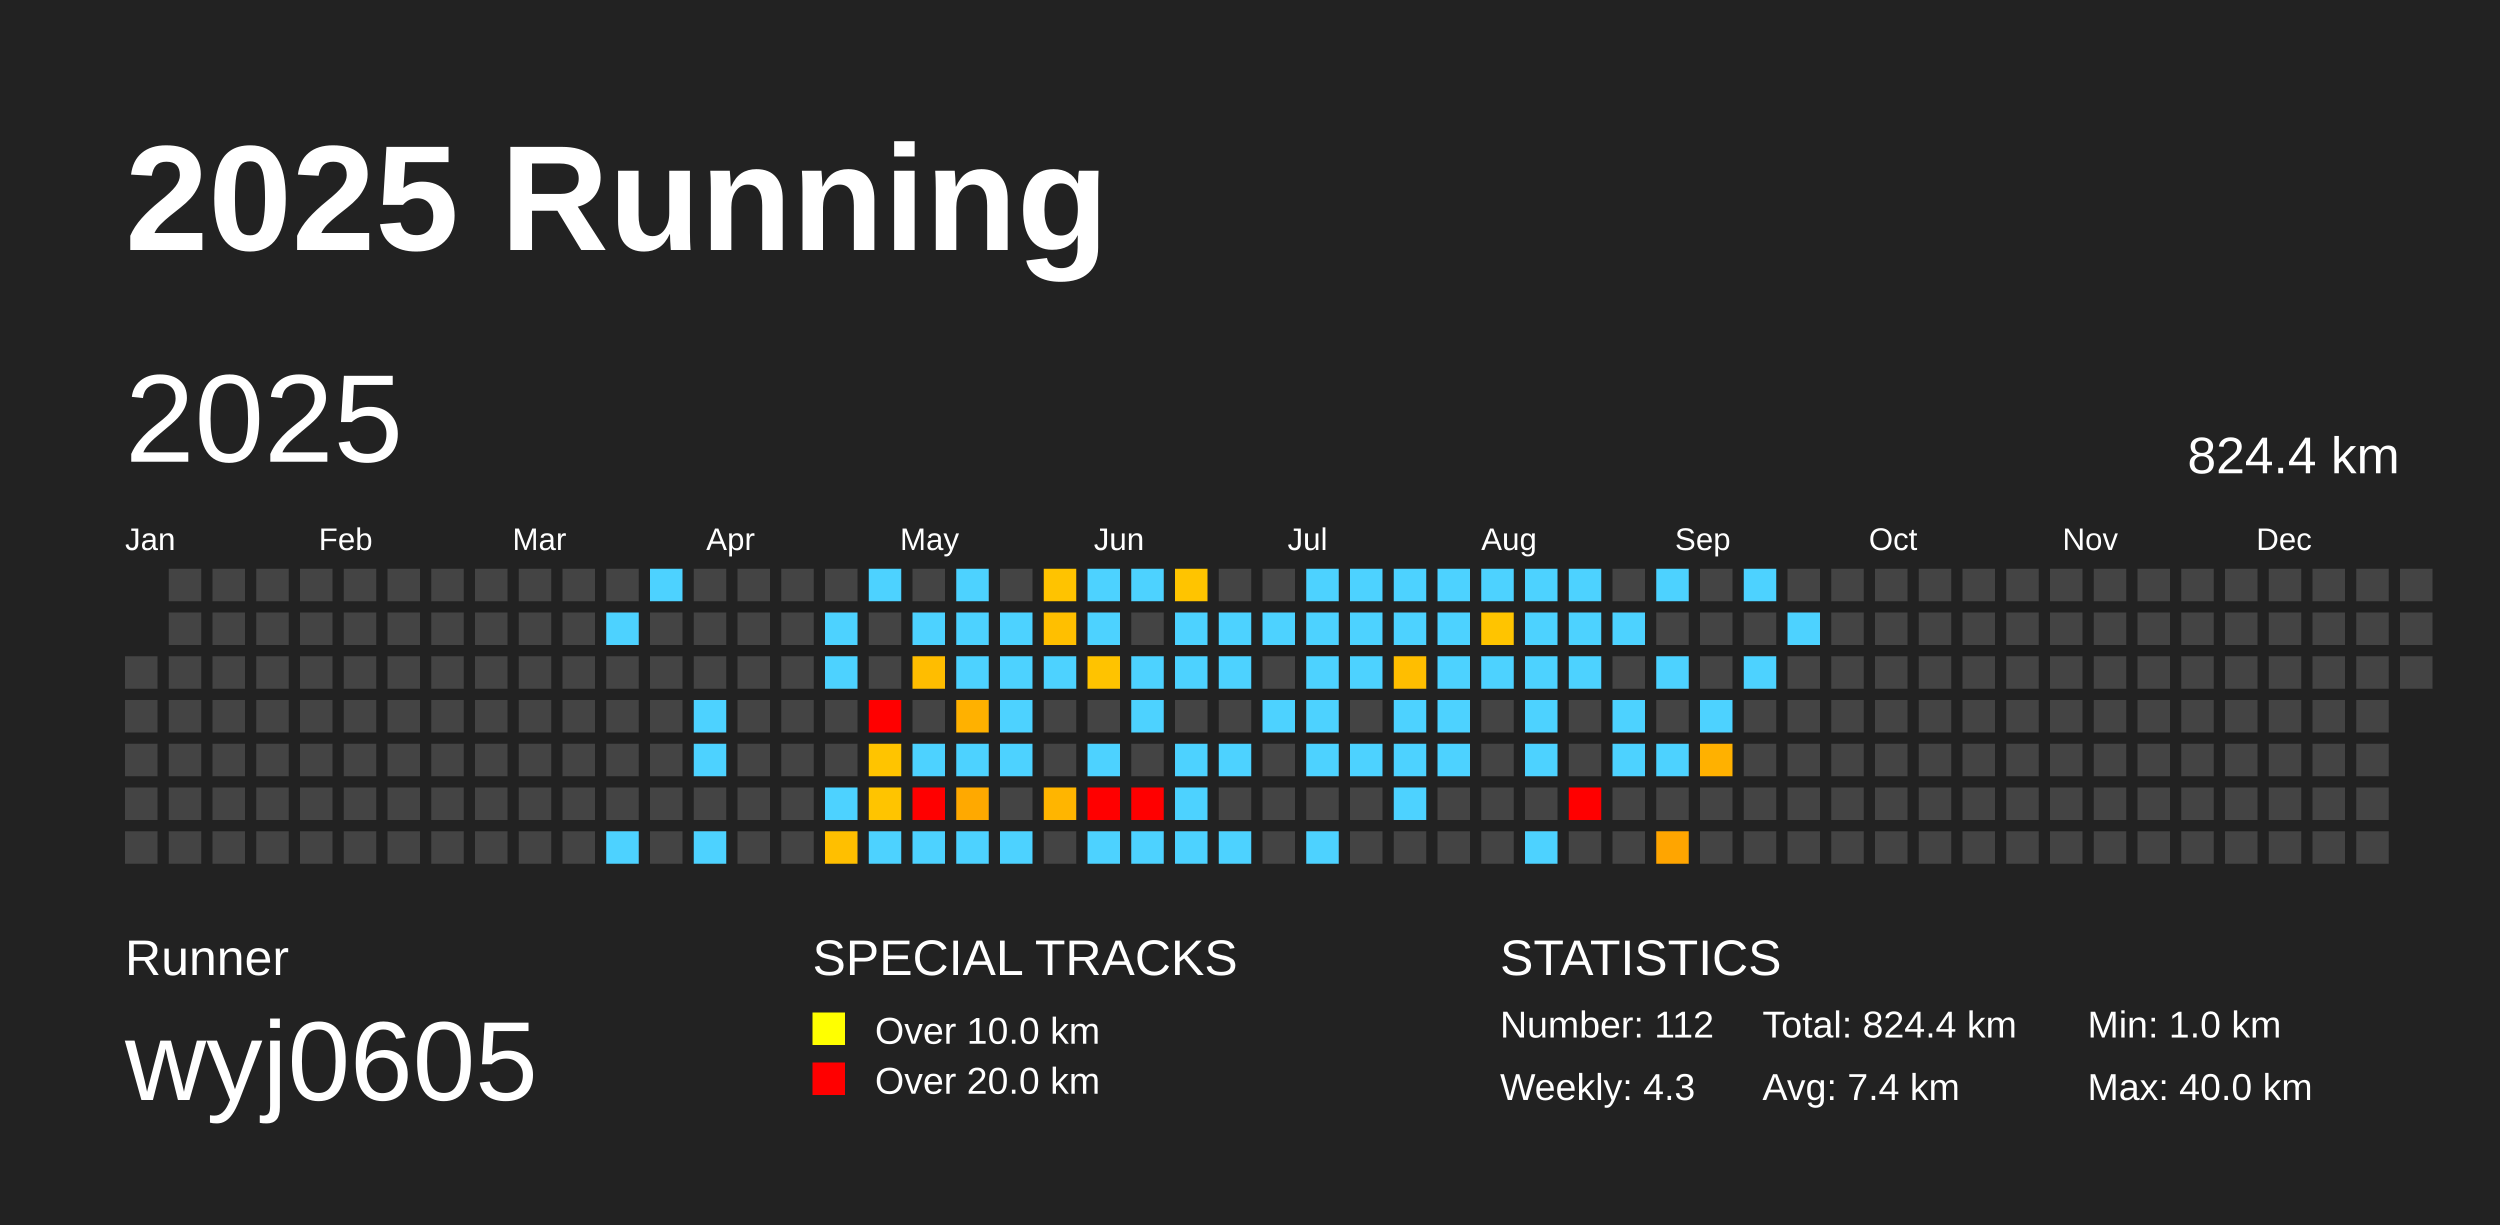
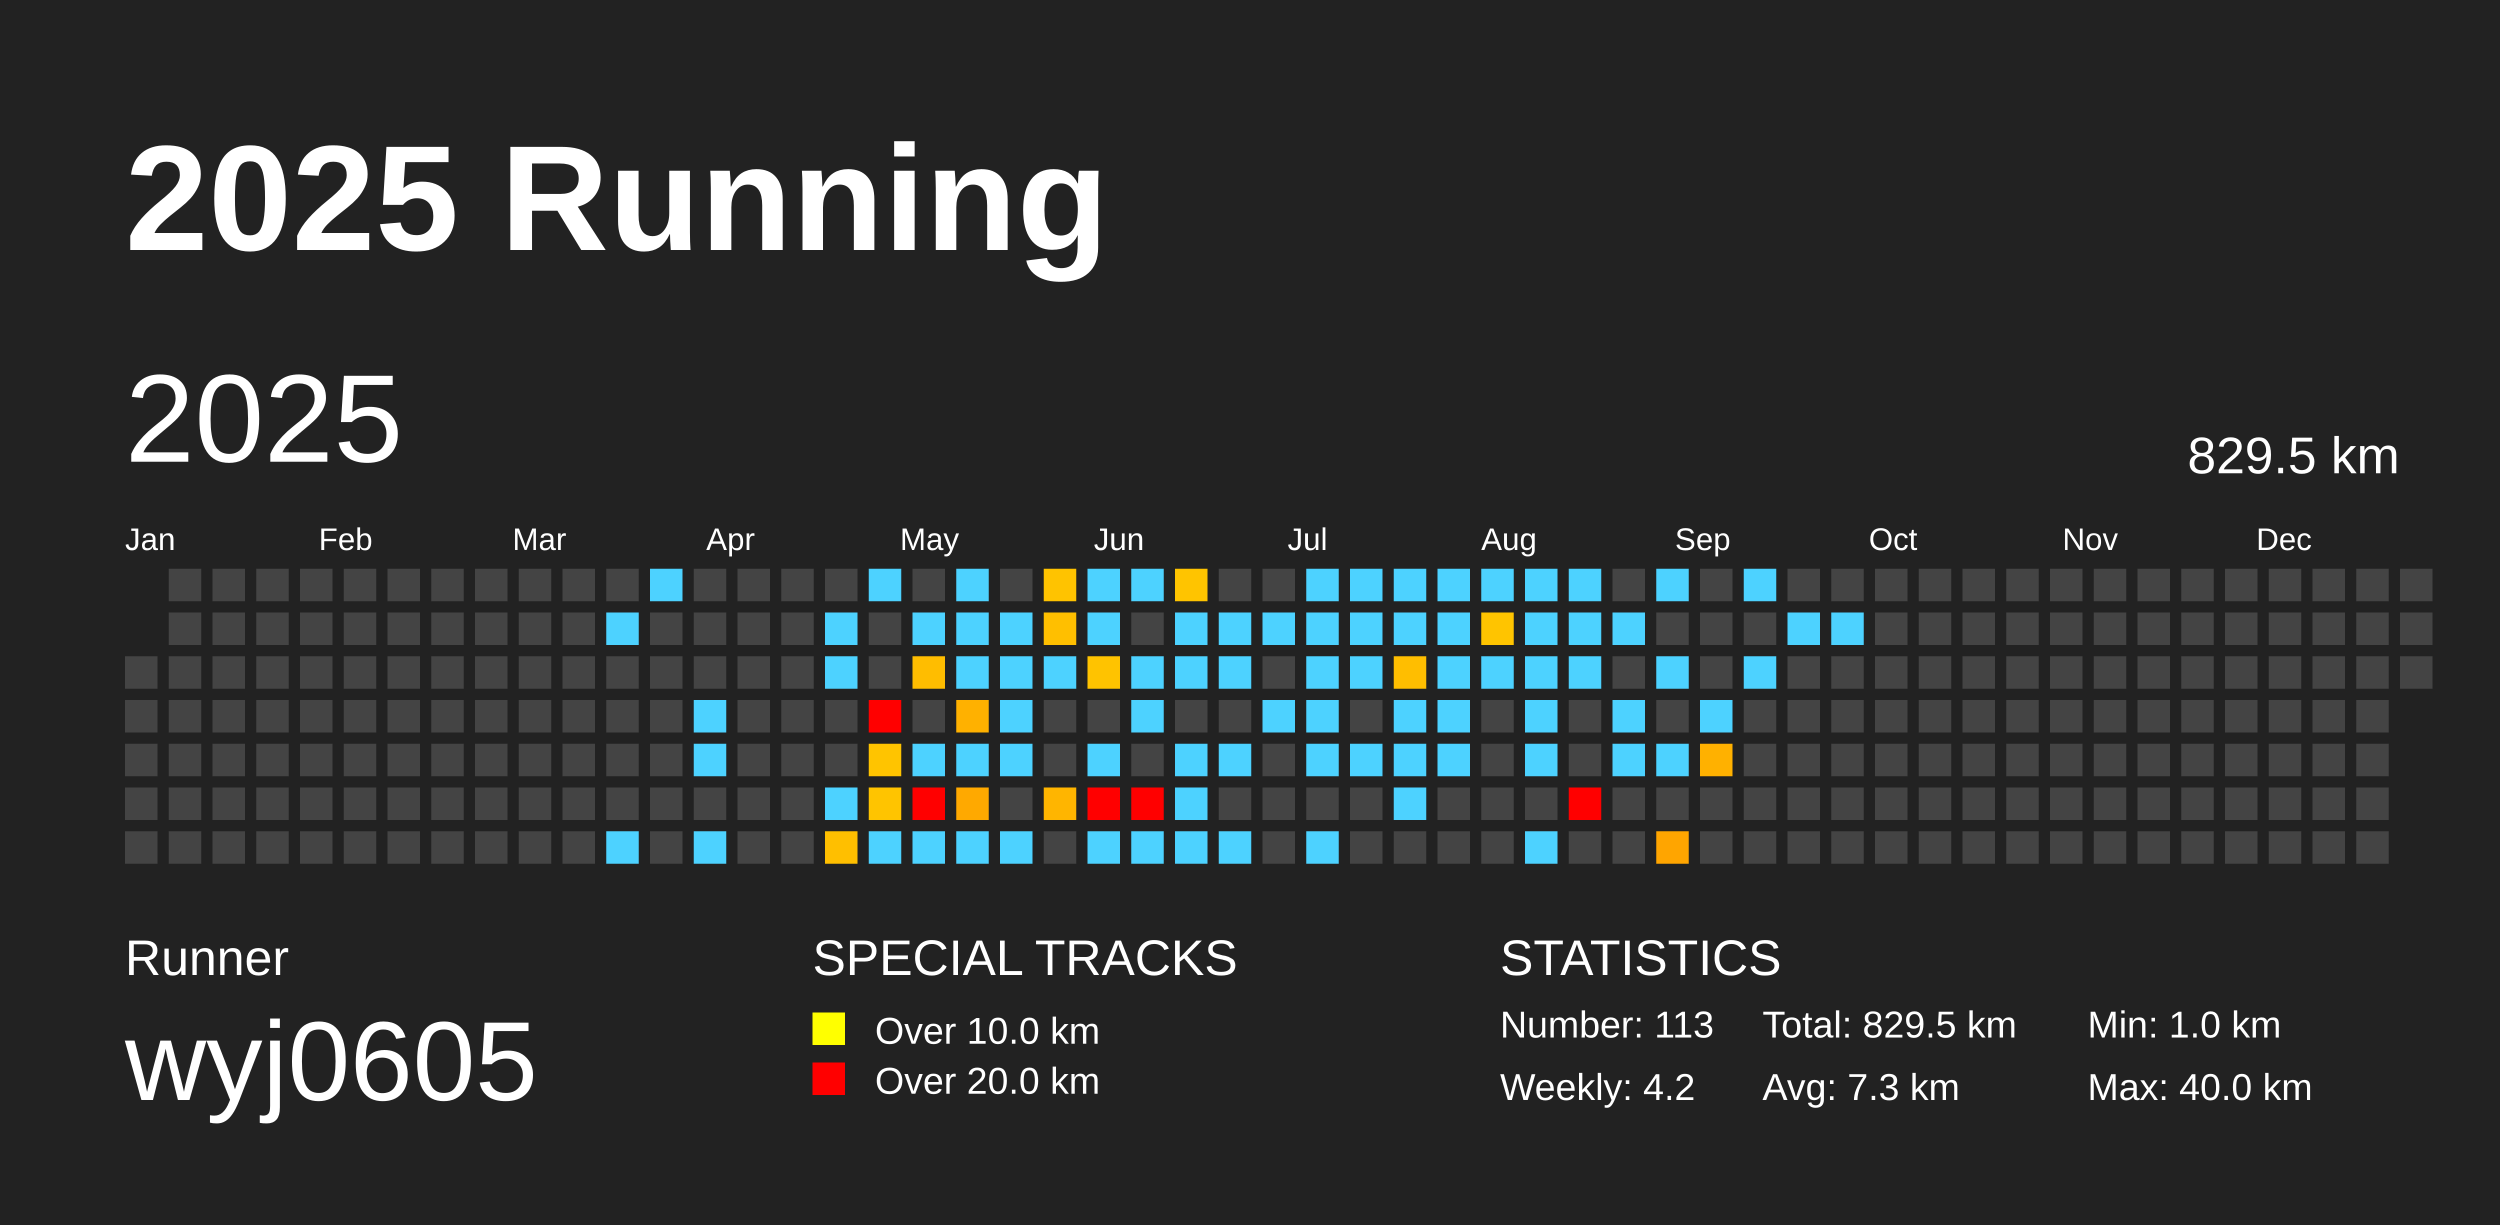
<svg xmlns="http://www.w3.org/2000/svg" baseProfile="full" height="98mm" version="1.1" viewBox="0,0,200,98" width="200mm">
  <defs />
  <rect fill="#222222" height="98" width="200" x="0" y="0" />
  <text fill="#FFFFFF" style="font-size:12px; font-family:Arial; font-weight:bold;" x="10" y="20">2025 Running</text>
  <text fill="#FFFFFF" style="font-size:4px; font-family:Arial" x="10" y="78">Runner</text>
  <text fill="#FFFFFF" style="font-size:9px; font-family:Arial" x="10" y="88">wyj0605</text>
  <text fill="#FFFFFF" style="font-size:4px; font-family:Arial" x="65" y="78">SPECIAL TRACKS</text>
  <rect fill="yellow" height="2.6" width="2.6" x="65" y="81" />
  <text fill="#FFFFFF" style="font-size:3px; font-family:Arial" x="70" y="83.5">Over 10.0 km</text>
  <rect fill="red" height="2.6" width="2.6" x="65" y="85" />
  <text fill="#FFFFFF" style="font-size:3px; font-family:Arial" x="70" y="87.5">Over 20.0 km</text>
  <text fill="#FFFFFF" style="font-size:4px; font-family:Arial" x="120" y="78">STATISTICS</text>
-   <text fill="#FFFFFF" style="font-size:3px; font-family:Arial" x="120" y="83">Number: 112</text>
-   <text fill="#FFFFFF" style="font-size:3px; font-family:Arial" x="120" y="88">Weekly: 4.3</text>
-   <text fill="#FFFFFF" style="font-size:3px; font-family:Arial" x="141" y="83">Total: 824.4 km</text>
-   <text fill="#FFFFFF" style="font-size:3px; font-family:Arial" x="141" y="88">Avg: 7.4 km</text>
+   <text fill="#FFFFFF" style="font-size:3px; font-family:Arial" x="120" y="83">Number: 113</text>
+   <text fill="#FFFFFF" style="font-size:3px; font-family:Arial" x="120" y="88">Weekly: 4.2</text>
+   <text fill="#FFFFFF" style="font-size:3px; font-family:Arial" x="141" y="83">Total: 829.5 km</text>
+   <text fill="#FFFFFF" style="font-size:3px; font-family:Arial" x="141" y="88">Avg: 7.3 km</text>
  <text fill="#FFFFFF" style="font-size:3px; font-family:Arial" x="167" y="83">Min: 1.0 km</text>
  <text fill="#FFFFFF" style="font-size:3px; font-family:Arial" x="167" y="88">Max: 40.0 km</text>
  <text dominant-baseline="hanging" fill="#FFFFFF" style="font-size:10.0px; font-family:Arial;" x="10" y="30">2025</text>
-   <text dominant-baseline="hanging" fill="#FFFFFF" style="font-size:4.125px; font-family:Arial;" x="175" y="35">824.4 km</text>
+   <text dominant-baseline="hanging" fill="#FFFFFF" style="font-size:4.125px; font-family:Arial;" x="175" y="35">829.5 km</text>
  <text fill="#FFFFFF" style="font-size:2.5px; font-family:Arial" x="10.0" y="44">Jan</text>
  <text fill="#FFFFFF" style="font-size:2.5px; font-family:Arial" x="25.5" y="44">Feb</text>
  <text fill="#FFFFFF" style="font-size:2.5px; font-family:Arial" x="41.0" y="44">Mar</text>
  <text fill="#FFFFFF" style="font-size:2.5px; font-family:Arial" x="56.5" y="44">Apr</text>
  <text fill="#FFFFFF" style="font-size:2.5px; font-family:Arial" x="72.0" y="44">May</text>
  <text fill="#FFFFFF" style="font-size:2.5px; font-family:Arial" x="87.5" y="44">Jun</text>
  <text fill="#FFFFFF" style="font-size:2.5px; font-family:Arial" x="103.0" y="44">Jul</text>
  <text fill="#FFFFFF" style="font-size:2.5px; font-family:Arial" x="118.5" y="44">Aug</text>
  <text fill="#FFFFFF" style="font-size:2.5px; font-family:Arial" x="134.0" y="44">Sep</text>
  <text fill="#FFFFFF" style="font-size:2.5px; font-family:Arial" x="149.5" y="44">Oct</text>
  <text fill="#FFFFFF" style="font-size:2.5px; font-family:Arial" x="165.0" y="44">Nov</text>
  <text fill="#FFFFFF" style="font-size:2.5px; font-family:Arial" x="180.5" y="44">Dec</text>
  <rect fill="#444444" height="2.6" width="2.6" x="10.0" y="52.5" />
  <rect fill="#444444" height="2.6" width="2.6" x="10.0" y="56.0" />
  <rect fill="#444444" height="2.6" width="2.6" x="10.0" y="59.5" />
  <rect fill="#444444" height="2.6" width="2.6" x="10.0" y="63.0" />
  <rect fill="#444444" height="2.6" width="2.6" x="10.0" y="66.5" />
  <rect fill="#444444" height="2.6" width="2.6" x="13.5" y="45.5" />
  <rect fill="#444444" height="2.6" width="2.6" x="13.5" y="49.0" />
  <rect fill="#444444" height="2.6" width="2.6" x="13.5" y="52.5" />
  <rect fill="#444444" height="2.6" width="2.6" x="13.5" y="56.0" />
  <rect fill="#444444" height="2.6" width="2.6" x="13.5" y="59.5" />
  <rect fill="#444444" height="2.6" width="2.6" x="13.5" y="63.0" />
  <rect fill="#444444" height="2.6" width="2.6" x="13.5" y="66.5" />
  <rect fill="#444444" height="2.6" width="2.6" x="17.0" y="45.5" />
  <rect fill="#444444" height="2.6" width="2.6" x="17.0" y="49.0" />
  <rect fill="#444444" height="2.6" width="2.6" x="17.0" y="52.5" />
  <rect fill="#444444" height="2.6" width="2.6" x="17.0" y="56.0" />
  <rect fill="#444444" height="2.6" width="2.6" x="17.0" y="59.5" />
  <rect fill="#444444" height="2.6" width="2.6" x="17.0" y="63.0" />
  <rect fill="#444444" height="2.6" width="2.6" x="17.0" y="66.5" />
  <rect fill="#444444" height="2.6" width="2.6" x="20.5" y="45.5" />
  <rect fill="#444444" height="2.6" width="2.6" x="20.5" y="49.0" />
  <rect fill="#444444" height="2.6" width="2.6" x="20.5" y="52.5" />
  <rect fill="#444444" height="2.6" width="2.6" x="20.5" y="56.0" />
  <rect fill="#444444" height="2.6" width="2.6" x="20.5" y="59.5" />
  <rect fill="#444444" height="2.6" width="2.6" x="20.5" y="63.0" />
  <rect fill="#444444" height="2.6" width="2.6" x="20.5" y="66.5" />
  <rect fill="#444444" height="2.6" width="2.6" x="24.0" y="45.5" />
  <rect fill="#444444" height="2.6" width="2.6" x="24.0" y="49.0" />
  <rect fill="#444444" height="2.6" width="2.6" x="24.0" y="52.5" />
  <rect fill="#444444" height="2.6" width="2.6" x="24.0" y="56.0" />
  <rect fill="#444444" height="2.6" width="2.6" x="24.0" y="59.5" />
  <rect fill="#444444" height="2.6" width="2.6" x="24.0" y="63.0" />
  <rect fill="#444444" height="2.6" width="2.6" x="24.0" y="66.5" />
  <rect fill="#444444" height="2.6" width="2.6" x="27.5" y="45.5" />
  <rect fill="#444444" height="2.6" width="2.6" x="27.5" y="49.0" />
  <rect fill="#444444" height="2.6" width="2.6" x="27.5" y="52.5" />
  <rect fill="#444444" height="2.6" width="2.6" x="27.5" y="56.0" />
  <rect fill="#444444" height="2.6" width="2.6" x="27.5" y="59.5" />
  <rect fill="#444444" height="2.6" width="2.6" x="27.5" y="63.0" />
  <rect fill="#444444" height="2.6" width="2.6" x="27.5" y="66.5" />
  <rect fill="#444444" height="2.6" width="2.6" x="31.0" y="45.5" />
  <rect fill="#444444" height="2.6" width="2.6" x="31.0" y="49.0" />
  <rect fill="#444444" height="2.6" width="2.6" x="31.0" y="52.5" />
  <rect fill="#444444" height="2.6" width="2.6" x="31.0" y="56.0" />
  <rect fill="#444444" height="2.6" width="2.6" x="31.0" y="59.5" />
  <rect fill="#444444" height="2.6" width="2.6" x="31.0" y="63.0" />
  <rect fill="#444444" height="2.6" width="2.6" x="31.0" y="66.5" />
  <rect fill="#444444" height="2.6" width="2.6" x="34.5" y="45.5" />
  <rect fill="#444444" height="2.6" width="2.6" x="34.5" y="49.0" />
  <rect fill="#444444" height="2.6" width="2.6" x="34.5" y="52.5" />
  <rect fill="#444444" height="2.6" width="2.6" x="34.5" y="56.0" />
  <rect fill="#444444" height="2.6" width="2.6" x="34.5" y="59.5" />
  <rect fill="#444444" height="2.6" width="2.6" x="34.5" y="63.0" />
  <rect fill="#444444" height="2.6" width="2.6" x="34.5" y="66.5" />
  <rect fill="#444444" height="2.6" width="2.6" x="38.0" y="45.5" />
  <rect fill="#444444" height="2.6" width="2.6" x="38.0" y="49.0" />
  <rect fill="#444444" height="2.6" width="2.6" x="38.0" y="52.5" />
  <rect fill="#444444" height="2.6" width="2.6" x="38.0" y="56.0" />
  <rect fill="#444444" height="2.6" width="2.6" x="38.0" y="59.5" />
  <rect fill="#444444" height="2.6" width="2.6" x="38.0" y="63.0" />
  <rect fill="#444444" height="2.6" width="2.6" x="38.0" y="66.5" />
  <rect fill="#444444" height="2.6" width="2.6" x="41.5" y="45.5" />
  <rect fill="#444444" height="2.6" width="2.6" x="41.5" y="49.0" />
  <rect fill="#444444" height="2.6" width="2.6" x="41.5" y="52.5" />
  <rect fill="#444444" height="2.6" width="2.6" x="41.5" y="56.0" />
  <rect fill="#444444" height="2.6" width="2.6" x="41.5" y="59.5" />
  <rect fill="#444444" height="2.6" width="2.6" x="41.5" y="63.0" />
  <rect fill="#444444" height="2.6" width="2.6" x="41.5" y="66.5" />
  <rect fill="#444444" height="2.6" width="2.6" x="45.0" y="45.5" />
  <rect fill="#444444" height="2.6" width="2.6" x="45.0" y="49.0" />
  <rect fill="#444444" height="2.6" width="2.6" x="45.0" y="52.5" />
  <rect fill="#444444" height="2.6" width="2.6" x="45.0" y="56.0" />
  <rect fill="#444444" height="2.6" width="2.6" x="45.0" y="59.5" />
  <rect fill="#444444" height="2.6" width="2.6" x="45.0" y="63.0" />
  <rect fill="#444444" height="2.6" width="2.6" x="45.0" y="66.5" />
  <rect fill="#444444" height="2.6" width="2.6" x="48.5" y="45.5" />
  <rect fill="#4dd2ff" height="2.6" width="2.6" x="48.5" y="49.0" />
  <rect fill="#444444" height="2.6" width="2.6" x="48.5" y="52.5" />
  <rect fill="#444444" height="2.6" width="2.6" x="48.5" y="56.0" />
  <rect fill="#444444" height="2.6" width="2.6" x="48.5" y="59.5" />
  <rect fill="#444444" height="2.6" width="2.6" x="48.5" y="63.0" />
  <rect fill="#4dd2ff" height="2.6" width="2.6" x="48.5" y="66.5" />
  <rect fill="#4dd2ff" height="2.6" width="2.6" x="52.0" y="45.5" />
  <rect fill="#444444" height="2.6" width="2.6" x="52.0" y="49.0" />
  <rect fill="#444444" height="2.6" width="2.6" x="52.0" y="52.5" />
  <rect fill="#444444" height="2.6" width="2.6" x="52.0" y="56.0" />
  <rect fill="#444444" height="2.6" width="2.6" x="52.0" y="59.5" />
  <rect fill="#444444" height="2.6" width="2.6" x="52.0" y="63.0" />
  <rect fill="#444444" height="2.6" width="2.6" x="52.0" y="66.5" />
  <rect fill="#444444" height="2.6" width="2.6" x="55.5" y="45.5" />
  <rect fill="#444444" height="2.6" width="2.6" x="55.5" y="49.0" />
  <rect fill="#444444" height="2.6" width="2.6" x="55.5" y="52.5" />
  <rect fill="#4dd2ff" height="2.6" width="2.6" x="55.5" y="56.0" />
  <rect fill="#4dd2ff" height="2.6" width="2.6" x="55.5" y="59.5" />
  <rect fill="#444444" height="2.6" width="2.6" x="55.5" y="63.0" />
  <rect fill="#4dd2ff" height="2.6" width="2.6" x="55.5" y="66.5" />
  <rect fill="#444444" height="2.6" width="2.6" x="59.0" y="45.5" />
  <rect fill="#444444" height="2.6" width="2.6" x="59.0" y="49.0" />
  <rect fill="#444444" height="2.6" width="2.6" x="59.0" y="52.5" />
  <rect fill="#444444" height="2.6" width="2.6" x="59.0" y="56.0" />
  <rect fill="#444444" height="2.6" width="2.6" x="59.0" y="59.5" />
  <rect fill="#444444" height="2.6" width="2.6" x="59.0" y="63.0" />
  <rect fill="#444444" height="2.6" width="2.6" x="59.0" y="66.5" />
  <rect fill="#444444" height="2.6" width="2.6" x="62.5" y="45.5" />
  <rect fill="#444444" height="2.6" width="2.6" x="62.5" y="49.0" />
  <rect fill="#444444" height="2.6" width="2.6" x="62.5" y="52.5" />
  <rect fill="#444444" height="2.6" width="2.6" x="62.5" y="56.0" />
  <rect fill="#444444" height="2.6" width="2.6" x="62.5" y="59.5" />
  <rect fill="#444444" height="2.6" width="2.6" x="62.5" y="63.0" />
  <rect fill="#444444" height="2.6" width="2.6" x="62.5" y="66.5" />
  <rect fill="#444444" height="2.6" width="2.6" x="66.0" y="45.5" />
  <rect fill="#4dd2ff" height="2.6" width="2.6" x="66.0" y="49.0" />
  <rect fill="#4dd2ff" height="2.6" width="2.6" x="66.0" y="52.5" />
  <rect fill="#444444" height="2.6" width="2.6" x="66.0" y="56.0" />
  <rect fill="#444444" height="2.6" width="2.6" x="66.0" y="59.5" />
  <rect fill="#4dd2ff" height="2.6" width="2.6" x="66.0" y="63.0" />
  <rect fill="#ffbf00" height="2.6" width="2.6" x="66.0" y="66.5" />
  <rect fill="#4dd2ff" height="2.6" width="2.6" x="69.5" y="45.5" />
  <rect fill="#444444" height="2.6" width="2.6" x="69.5" y="49.0" />
  <rect fill="#444444" height="2.6" width="2.6" x="69.5" y="52.5" />
  <rect fill="red" height="2.6" width="2.6" x="69.5" y="56.0" />
  <rect fill="#ffc400" height="2.6" width="2.6" x="69.5" y="59.5" />
  <rect fill="#ffc400" height="2.6" width="2.6" x="69.5" y="63.0" />
  <rect fill="#4dd2ff" height="2.6" width="2.6" x="69.5" y="66.5" />
  <rect fill="#444444" height="2.6" width="2.6" x="73.0" y="45.5" />
  <rect fill="#4dd2ff" height="2.6" width="2.6" x="73.0" y="49.0" />
  <rect fill="#ffbd00" height="2.6" width="2.6" x="73.0" y="52.5" />
  <rect fill="#444444" height="2.6" width="2.6" x="73.0" y="56.0" />
  <rect fill="#4dd2ff" height="2.6" width="2.6" x="73.0" y="59.5" />
  <rect fill="red" height="2.6" width="2.6" x="73.0" y="63.0" />
  <rect fill="#4dd2ff" height="2.6" width="2.6" x="73.0" y="66.5" />
  <rect fill="#4dd2ff" height="2.6" width="2.6" x="76.5" y="45.5" />
  <rect fill="#4dd2ff" height="2.6" width="2.6" x="76.5" y="49.0" />
  <rect fill="#4dd2ff" height="2.6" width="2.6" x="76.5" y="52.5" />
  <rect fill="#ffb100" height="2.6" width="2.6" x="76.5" y="56.0" />
  <rect fill="#4dd2ff" height="2.6" width="2.6" x="76.5" y="59.5" />
  <rect fill="#ffa900" height="2.6" width="2.6" x="76.5" y="63.0" />
  <rect fill="#4dd2ff" height="2.6" width="2.6" x="76.5" y="66.5" />
  <rect fill="#444444" height="2.6" width="2.6" x="80.0" y="45.5" />
  <rect fill="#4dd2ff" height="2.6" width="2.6" x="80.0" y="49.0" />
  <rect fill="#4dd2ff" height="2.6" width="2.6" x="80.0" y="52.5" />
  <rect fill="#4dd2ff" height="2.6" width="2.6" x="80.0" y="56.0" />
  <rect fill="#4dd2ff" height="2.6" width="2.6" x="80.0" y="59.5" />
  <rect fill="#444444" height="2.6" width="2.6" x="80.0" y="63.0" />
  <rect fill="#4dd2ff" height="2.6" width="2.6" x="80.0" y="66.5" />
  <rect fill="#ffc300" height="2.6" width="2.6" x="83.5" y="45.5" />
  <rect fill="#ffbf00" height="2.6" width="2.6" x="83.5" y="49.0" />
  <rect fill="#4dd2ff" height="2.6" width="2.6" x="83.5" y="52.5" />
  <rect fill="#444444" height="2.6" width="2.6" x="83.5" y="56.0" />
  <rect fill="#444444" height="2.6" width="2.6" x="83.5" y="59.5" />
  <rect fill="#ffb500" height="2.6" width="2.6" x="83.5" y="63.0" />
  <rect fill="#444444" height="2.6" width="2.6" x="83.5" y="66.5" />
  <rect fill="#4dd2ff" height="2.6" width="2.6" x="87.0" y="45.5" />
  <rect fill="#4dd2ff" height="2.6" width="2.6" x="87.0" y="49.0" />
  <rect fill="#ffc300" height="2.6" width="2.6" x="87.0" y="52.5" />
  <rect fill="#444444" height="2.6" width="2.6" x="87.0" y="56.0" />
  <rect fill="#4dd2ff" height="2.6" width="2.6" x="87.0" y="59.5" />
  <rect fill="red" height="2.6" width="2.6" x="87.0" y="63.0" />
  <rect fill="#4dd2ff" height="2.6" width="2.6" x="87.0" y="66.5" />
  <rect fill="#4dd2ff" height="2.6" width="2.6" x="90.5" y="45.5" />
  <rect fill="#444444" height="2.6" width="2.6" x="90.5" y="49.0" />
  <rect fill="#4dd2ff" height="2.6" width="2.6" x="90.5" y="52.5" />
  <rect fill="#4dd2ff" height="2.6" width="2.6" x="90.5" y="56.0" />
  <rect fill="#444444" height="2.6" width="2.6" x="90.5" y="59.5" />
  <rect fill="red" height="2.6" width="2.6" x="90.5" y="63.0" />
  <rect fill="#4dd2ff" height="2.6" width="2.6" x="90.5" y="66.5" />
  <rect fill="#ffc400" height="2.6" width="2.6" x="94.0" y="45.5" />
  <rect fill="#4dd2ff" height="2.6" width="2.6" x="94.0" y="49.0" />
  <rect fill="#4dd2ff" height="2.6" width="2.6" x="94.0" y="52.5" />
  <rect fill="#444444" height="2.6" width="2.6" x="94.0" y="56.0" />
  <rect fill="#4dd2ff" height="2.6" width="2.6" x="94.0" y="59.5" />
  <rect fill="#4dd2ff" height="2.6" width="2.6" x="94.0" y="63.0" />
  <rect fill="#4dd2ff" height="2.6" width="2.6" x="94.0" y="66.5" />
  <rect fill="#444444" height="2.6" width="2.6" x="97.5" y="45.5" />
  <rect fill="#4dd2ff" height="2.6" width="2.6" x="97.5" y="49.0" />
  <rect fill="#4dd2ff" height="2.6" width="2.6" x="97.5" y="52.5" />
  <rect fill="#444444" height="2.6" width="2.6" x="97.5" y="56.0" />
  <rect fill="#4dd2ff" height="2.6" width="2.6" x="97.5" y="59.5" />
  <rect fill="#444444" height="2.6" width="2.6" x="97.5" y="63.0" />
  <rect fill="#4dd2ff" height="2.6" width="2.6" x="97.5" y="66.5" />
  <rect fill="#444444" height="2.6" width="2.6" x="101.0" y="45.5" />
  <rect fill="#4dd2ff" height="2.6" width="2.6" x="101.0" y="49.0" />
  <rect fill="#444444" height="2.6" width="2.6" x="101.0" y="52.5" />
  <rect fill="#4dd2ff" height="2.6" width="2.6" x="101.0" y="56.0" />
  <rect fill="#444444" height="2.6" width="2.6" x="101.0" y="59.5" />
  <rect fill="#444444" height="2.6" width="2.6" x="101.0" y="63.0" />
  <rect fill="#444444" height="2.6" width="2.6" x="101.0" y="66.5" />
  <rect fill="#4dd2ff" height="2.6" width="2.6" x="104.5" y="45.5" />
  <rect fill="#4dd2ff" height="2.6" width="2.6" x="104.5" y="49.0" />
  <rect fill="#4dd2ff" height="2.6" width="2.6" x="104.5" y="52.5" />
  <rect fill="#4dd2ff" height="2.6" width="2.6" x="104.5" y="56.0" />
  <rect fill="#4dd2ff" height="2.6" width="2.6" x="104.5" y="59.5" />
  <rect fill="#444444" height="2.6" width="2.6" x="104.5" y="63.0" />
  <rect fill="#4dd2ff" height="2.6" width="2.6" x="104.5" y="66.5" />
  <rect fill="#4dd2ff" height="2.6" width="2.6" x="108.0" y="45.5" />
  <rect fill="#4dd2ff" height="2.6" width="2.6" x="108.0" y="49.0" />
  <rect fill="#4dd2ff" height="2.6" width="2.6" x="108.0" y="52.5" />
  <rect fill="#444444" height="2.6" width="2.6" x="108.0" y="56.0" />
  <rect fill="#4dd2ff" height="2.6" width="2.6" x="108.0" y="59.5" />
  <rect fill="#444444" height="2.6" width="2.6" x="108.0" y="63.0" />
  <rect fill="#444444" height="2.6" width="2.6" x="108.0" y="66.5" />
  <rect fill="#4dd2ff" height="2.6" width="2.6" x="111.5" y="45.5" />
  <rect fill="#4dd2ff" height="2.6" width="2.6" x="111.5" y="49.0" />
  <rect fill="#ffbe00" height="2.6" width="2.6" x="111.5" y="52.5" />
  <rect fill="#4dd2ff" height="2.6" width="2.6" x="111.5" y="56.0" />
  <rect fill="#4dd2ff" height="2.6" width="2.6" x="111.5" y="59.5" />
  <rect fill="#4dd2ff" height="2.6" width="2.6" x="111.5" y="63.0" />
  <rect fill="#444444" height="2.6" width="2.6" x="111.5" y="66.5" />
  <rect fill="#4dd2ff" height="2.6" width="2.6" x="115.0" y="45.5" />
  <rect fill="#4dd2ff" height="2.6" width="2.6" x="115.0" y="49.0" />
  <rect fill="#4dd2ff" height="2.6" width="2.6" x="115.0" y="52.5" />
  <rect fill="#4dd2ff" height="2.6" width="2.6" x="115.0" y="56.0" />
  <rect fill="#4dd2ff" height="2.6" width="2.6" x="115.0" y="59.5" />
  <rect fill="#444444" height="2.6" width="2.6" x="115.0" y="63.0" />
  <rect fill="#444444" height="2.6" width="2.6" x="115.0" y="66.5" />
  <rect fill="#4dd2ff" height="2.6" width="2.6" x="118.5" y="45.5" />
  <rect fill="#ffc400" height="2.6" width="2.6" x="118.5" y="49.0" />
  <rect fill="#4dd2ff" height="2.6" width="2.6" x="118.5" y="52.5" />
  <rect fill="#444444" height="2.6" width="2.6" x="118.5" y="56.0" />
  <rect fill="#444444" height="2.6" width="2.6" x="118.5" y="59.5" />
  <rect fill="#444444" height="2.6" width="2.6" x="118.5" y="63.0" />
  <rect fill="#444444" height="2.6" width="2.6" x="118.5" y="66.5" />
  <rect fill="#4dd2ff" height="2.6" width="2.6" x="122.0" y="45.5" />
  <rect fill="#4dd2ff" height="2.6" width="2.6" x="122.0" y="49.0" />
  <rect fill="#4dd2ff" height="2.6" width="2.6" x="122.0" y="52.5" />
  <rect fill="#4dd2ff" height="2.6" width="2.6" x="122.0" y="56.0" />
  <rect fill="#4dd2ff" height="2.6" width="2.6" x="122.0" y="59.5" />
  <rect fill="#444444" height="2.6" width="2.6" x="122.0" y="63.0" />
  <rect fill="#4dd2ff" height="2.6" width="2.6" x="122.0" y="66.5" />
  <rect fill="#4dd2ff" height="2.6" width="2.6" x="125.5" y="45.5" />
  <rect fill="#4dd2ff" height="2.6" width="2.6" x="125.5" y="49.0" />
  <rect fill="#4dd2ff" height="2.6" width="2.6" x="125.5" y="52.5" />
  <rect fill="#444444" height="2.6" width="2.6" x="125.5" y="56.0" />
  <rect fill="#444444" height="2.6" width="2.6" x="125.5" y="59.5" />
  <rect fill="red" height="2.6" width="2.6" x="125.5" y="63.0" />
  <rect fill="#444444" height="2.6" width="2.6" x="125.5" y="66.5" />
  <rect fill="#444444" height="2.6" width="2.6" x="129.0" y="45.5" />
  <rect fill="#4dd2ff" height="2.6" width="2.6" x="129.0" y="49.0" />
  <rect fill="#444444" height="2.6" width="2.6" x="129.0" y="52.5" />
  <rect fill="#4dd2ff" height="2.6" width="2.6" x="129.0" y="56.0" />
  <rect fill="#4dd2ff" height="2.6" width="2.6" x="129.0" y="59.5" />
  <rect fill="#444444" height="2.6" width="2.6" x="129.0" y="63.0" />
  <rect fill="#444444" height="2.6" width="2.6" x="129.0" y="66.5" />
  <rect fill="#4dd2ff" height="2.6" width="2.6" x="132.5" y="45.5" />
  <rect fill="#444444" height="2.6" width="2.6" x="132.5" y="49.0" />
  <rect fill="#4dd2ff" height="2.6" width="2.6" x="132.5" y="52.5" />
  <rect fill="#444444" height="2.6" width="2.6" x="132.5" y="56.0" />
  <rect fill="#4dd2ff" height="2.6" width="2.6" x="132.5" y="59.5" />
  <rect fill="#444444" height="2.6" width="2.6" x="132.5" y="63.0" />
  <rect fill="#ffa500" height="2.6" width="2.6" x="132.5" y="66.5" />
  <rect fill="#444444" height="2.6" width="2.6" x="136.0" y="45.5" />
  <rect fill="#444444" height="2.6" width="2.6" x="136.0" y="49.0" />
  <rect fill="#444444" height="2.6" width="2.6" x="136.0" y="52.5" />
  <rect fill="#4dd2ff" height="2.6" width="2.6" x="136.0" y="56.0" />
  <rect fill="#ffb100" height="2.6" width="2.6" x="136.0" y="59.5" />
  <rect fill="#444444" height="2.6" width="2.6" x="136.0" y="63.0" />
  <rect fill="#444444" height="2.6" width="2.6" x="136.0" y="66.5" />
  <rect fill="#4dd2ff" height="2.6" width="2.6" x="139.5" y="45.5" />
  <rect fill="#444444" height="2.6" width="2.6" x="139.5" y="49.0" />
  <rect fill="#4dd2ff" height="2.6" width="2.6" x="139.5" y="52.5" />
  <rect fill="#444444" height="2.6" width="2.6" x="139.5" y="56.0" />
  <rect fill="#444444" height="2.6" width="2.6" x="139.5" y="59.5" />
  <rect fill="#444444" height="2.6" width="2.6" x="139.5" y="63.0" />
  <rect fill="#444444" height="2.6" width="2.6" x="139.5" y="66.5" />
  <rect fill="#444444" height="2.6" width="2.6" x="143.0" y="45.5" />
  <rect fill="#4dd2ff" height="2.6" width="2.6" x="143.0" y="49.0" />
  <rect fill="#444444" height="2.6" width="2.6" x="143.0" y="52.5" />
  <rect fill="#444444" height="2.6" width="2.6" x="143.0" y="56.0" />
  <rect fill="#444444" height="2.6" width="2.6" x="143.0" y="59.5" />
  <rect fill="#444444" height="2.6" width="2.6" x="143.0" y="63.0" />
  <rect fill="#444444" height="2.6" width="2.6" x="143.0" y="66.5" />
  <rect fill="#444444" height="2.6" width="2.6" x="146.5" y="45.5" />
-   <rect fill="#444444" height="2.6" width="2.6" x="146.5" y="49.0" />
+   <rect fill="#4dd2ff" height="2.6" width="2.6" x="146.5" y="49.0" />
  <rect fill="#444444" height="2.6" width="2.6" x="146.5" y="52.5" />
  <rect fill="#444444" height="2.6" width="2.6" x="146.5" y="56.0" />
  <rect fill="#444444" height="2.6" width="2.6" x="146.5" y="59.5" />
  <rect fill="#444444" height="2.6" width="2.6" x="146.5" y="63.0" />
  <rect fill="#444444" height="2.6" width="2.6" x="146.5" y="66.5" />
  <rect fill="#444444" height="2.6" width="2.6" x="150.0" y="45.5" />
  <rect fill="#444444" height="2.6" width="2.6" x="150.0" y="49.0" />
  <rect fill="#444444" height="2.6" width="2.6" x="150.0" y="52.5" />
  <rect fill="#444444" height="2.6" width="2.6" x="150.0" y="56.0" />
  <rect fill="#444444" height="2.6" width="2.6" x="150.0" y="59.5" />
  <rect fill="#444444" height="2.6" width="2.6" x="150.0" y="63.0" />
  <rect fill="#444444" height="2.6" width="2.6" x="150.0" y="66.5" />
  <rect fill="#444444" height="2.6" width="2.6" x="153.5" y="45.5" />
  <rect fill="#444444" height="2.6" width="2.6" x="153.5" y="49.0" />
  <rect fill="#444444" height="2.6" width="2.6" x="153.5" y="52.5" />
  <rect fill="#444444" height="2.6" width="2.6" x="153.5" y="56.0" />
  <rect fill="#444444" height="2.6" width="2.6" x="153.5" y="59.5" />
  <rect fill="#444444" height="2.6" width="2.6" x="153.5" y="63.0" />
  <rect fill="#444444" height="2.6" width="2.6" x="153.5" y="66.5" />
  <rect fill="#444444" height="2.6" width="2.6" x="157.0" y="45.5" />
  <rect fill="#444444" height="2.6" width="2.6" x="157.0" y="49.0" />
  <rect fill="#444444" height="2.6" width="2.6" x="157.0" y="52.5" />
  <rect fill="#444444" height="2.6" width="2.6" x="157.0" y="56.0" />
  <rect fill="#444444" height="2.6" width="2.6" x="157.0" y="59.5" />
  <rect fill="#444444" height="2.6" width="2.6" x="157.0" y="63.0" />
  <rect fill="#444444" height="2.6" width="2.6" x="157.0" y="66.5" />
  <rect fill="#444444" height="2.6" width="2.6" x="160.5" y="45.5" />
  <rect fill="#444444" height="2.6" width="2.6" x="160.5" y="49.0" />
  <rect fill="#444444" height="2.6" width="2.6" x="160.5" y="52.5" />
  <rect fill="#444444" height="2.6" width="2.6" x="160.5" y="56.0" />
  <rect fill="#444444" height="2.6" width="2.6" x="160.5" y="59.5" />
  <rect fill="#444444" height="2.6" width="2.6" x="160.5" y="63.0" />
  <rect fill="#444444" height="2.6" width="2.6" x="160.5" y="66.5" />
  <rect fill="#444444" height="2.6" width="2.6" x="164.0" y="45.5" />
  <rect fill="#444444" height="2.6" width="2.6" x="164.0" y="49.0" />
  <rect fill="#444444" height="2.6" width="2.6" x="164.0" y="52.5" />
  <rect fill="#444444" height="2.6" width="2.6" x="164.0" y="56.0" />
  <rect fill="#444444" height="2.6" width="2.6" x="164.0" y="59.5" />
  <rect fill="#444444" height="2.6" width="2.6" x="164.0" y="63.0" />
  <rect fill="#444444" height="2.6" width="2.6" x="164.0" y="66.5" />
  <rect fill="#444444" height="2.6" width="2.6" x="167.5" y="45.5" />
  <rect fill="#444444" height="2.6" width="2.6" x="167.5" y="49.0" />
  <rect fill="#444444" height="2.6" width="2.6" x="167.5" y="52.5" />
  <rect fill="#444444" height="2.6" width="2.6" x="167.5" y="56.0" />
  <rect fill="#444444" height="2.6" width="2.6" x="167.5" y="59.5" />
  <rect fill="#444444" height="2.6" width="2.6" x="167.5" y="63.0" />
  <rect fill="#444444" height="2.6" width="2.6" x="167.5" y="66.5" />
  <rect fill="#444444" height="2.6" width="2.6" x="171.0" y="45.5" />
  <rect fill="#444444" height="2.6" width="2.6" x="171.0" y="49.0" />
  <rect fill="#444444" height="2.6" width="2.6" x="171.0" y="52.5" />
  <rect fill="#444444" height="2.6" width="2.6" x="171.0" y="56.0" />
  <rect fill="#444444" height="2.6" width="2.6" x="171.0" y="59.5" />
  <rect fill="#444444" height="2.6" width="2.6" x="171.0" y="63.0" />
  <rect fill="#444444" height="2.6" width="2.6" x="171.0" y="66.5" />
  <rect fill="#444444" height="2.6" width="2.6" x="174.5" y="45.5" />
  <rect fill="#444444" height="2.6" width="2.6" x="174.5" y="49.0" />
  <rect fill="#444444" height="2.6" width="2.6" x="174.5" y="52.5" />
  <rect fill="#444444" height="2.6" width="2.6" x="174.5" y="56.0" />
  <rect fill="#444444" height="2.6" width="2.6" x="174.5" y="59.5" />
  <rect fill="#444444" height="2.6" width="2.6" x="174.5" y="63.0" />
  <rect fill="#444444" height="2.6" width="2.6" x="174.5" y="66.5" />
  <rect fill="#444444" height="2.6" width="2.6" x="178.0" y="45.5" />
  <rect fill="#444444" height="2.6" width="2.6" x="178.0" y="49.0" />
  <rect fill="#444444" height="2.6" width="2.6" x="178.0" y="52.5" />
  <rect fill="#444444" height="2.6" width="2.6" x="178.0" y="56.0" />
  <rect fill="#444444" height="2.6" width="2.6" x="178.0" y="59.5" />
  <rect fill="#444444" height="2.6" width="2.6" x="178.0" y="63.0" />
  <rect fill="#444444" height="2.6" width="2.6" x="178.0" y="66.5" />
  <rect fill="#444444" height="2.6" width="2.6" x="181.5" y="45.5" />
  <rect fill="#444444" height="2.6" width="2.6" x="181.5" y="49.0" />
  <rect fill="#444444" height="2.6" width="2.6" x="181.5" y="52.5" />
  <rect fill="#444444" height="2.6" width="2.6" x="181.5" y="56.0" />
  <rect fill="#444444" height="2.6" width="2.6" x="181.5" y="59.5" />
  <rect fill="#444444" height="2.6" width="2.6" x="181.5" y="63.0" />
  <rect fill="#444444" height="2.6" width="2.6" x="181.5" y="66.5" />
  <rect fill="#444444" height="2.6" width="2.6" x="185.0" y="45.5" />
  <rect fill="#444444" height="2.6" width="2.6" x="185.0" y="49.0" />
  <rect fill="#444444" height="2.6" width="2.6" x="185.0" y="52.5" />
  <rect fill="#444444" height="2.6" width="2.6" x="185.0" y="56.0" />
  <rect fill="#444444" height="2.6" width="2.6" x="185.0" y="59.5" />
  <rect fill="#444444" height="2.6" width="2.6" x="185.0" y="63.0" />
  <rect fill="#444444" height="2.6" width="2.6" x="185.0" y="66.5" />
  <rect fill="#444444" height="2.6" width="2.6" x="188.5" y="45.5" />
  <rect fill="#444444" height="2.6" width="2.6" x="188.5" y="49.0" />
  <rect fill="#444444" height="2.6" width="2.6" x="188.5" y="52.5" />
  <rect fill="#444444" height="2.6" width="2.6" x="188.5" y="56.0" />
  <rect fill="#444444" height="2.6" width="2.6" x="188.5" y="59.5" />
  <rect fill="#444444" height="2.6" width="2.6" x="188.5" y="63.0" />
  <rect fill="#444444" height="2.6" width="2.6" x="188.5" y="66.5" />
  <rect fill="#444444" height="2.6" width="2.6" x="192.0" y="45.5" />
  <rect fill="#444444" height="2.6" width="2.6" x="192.0" y="49.0" />
  <rect fill="#444444" height="2.6" width="2.6" x="192.0" y="52.5" />
</svg>
